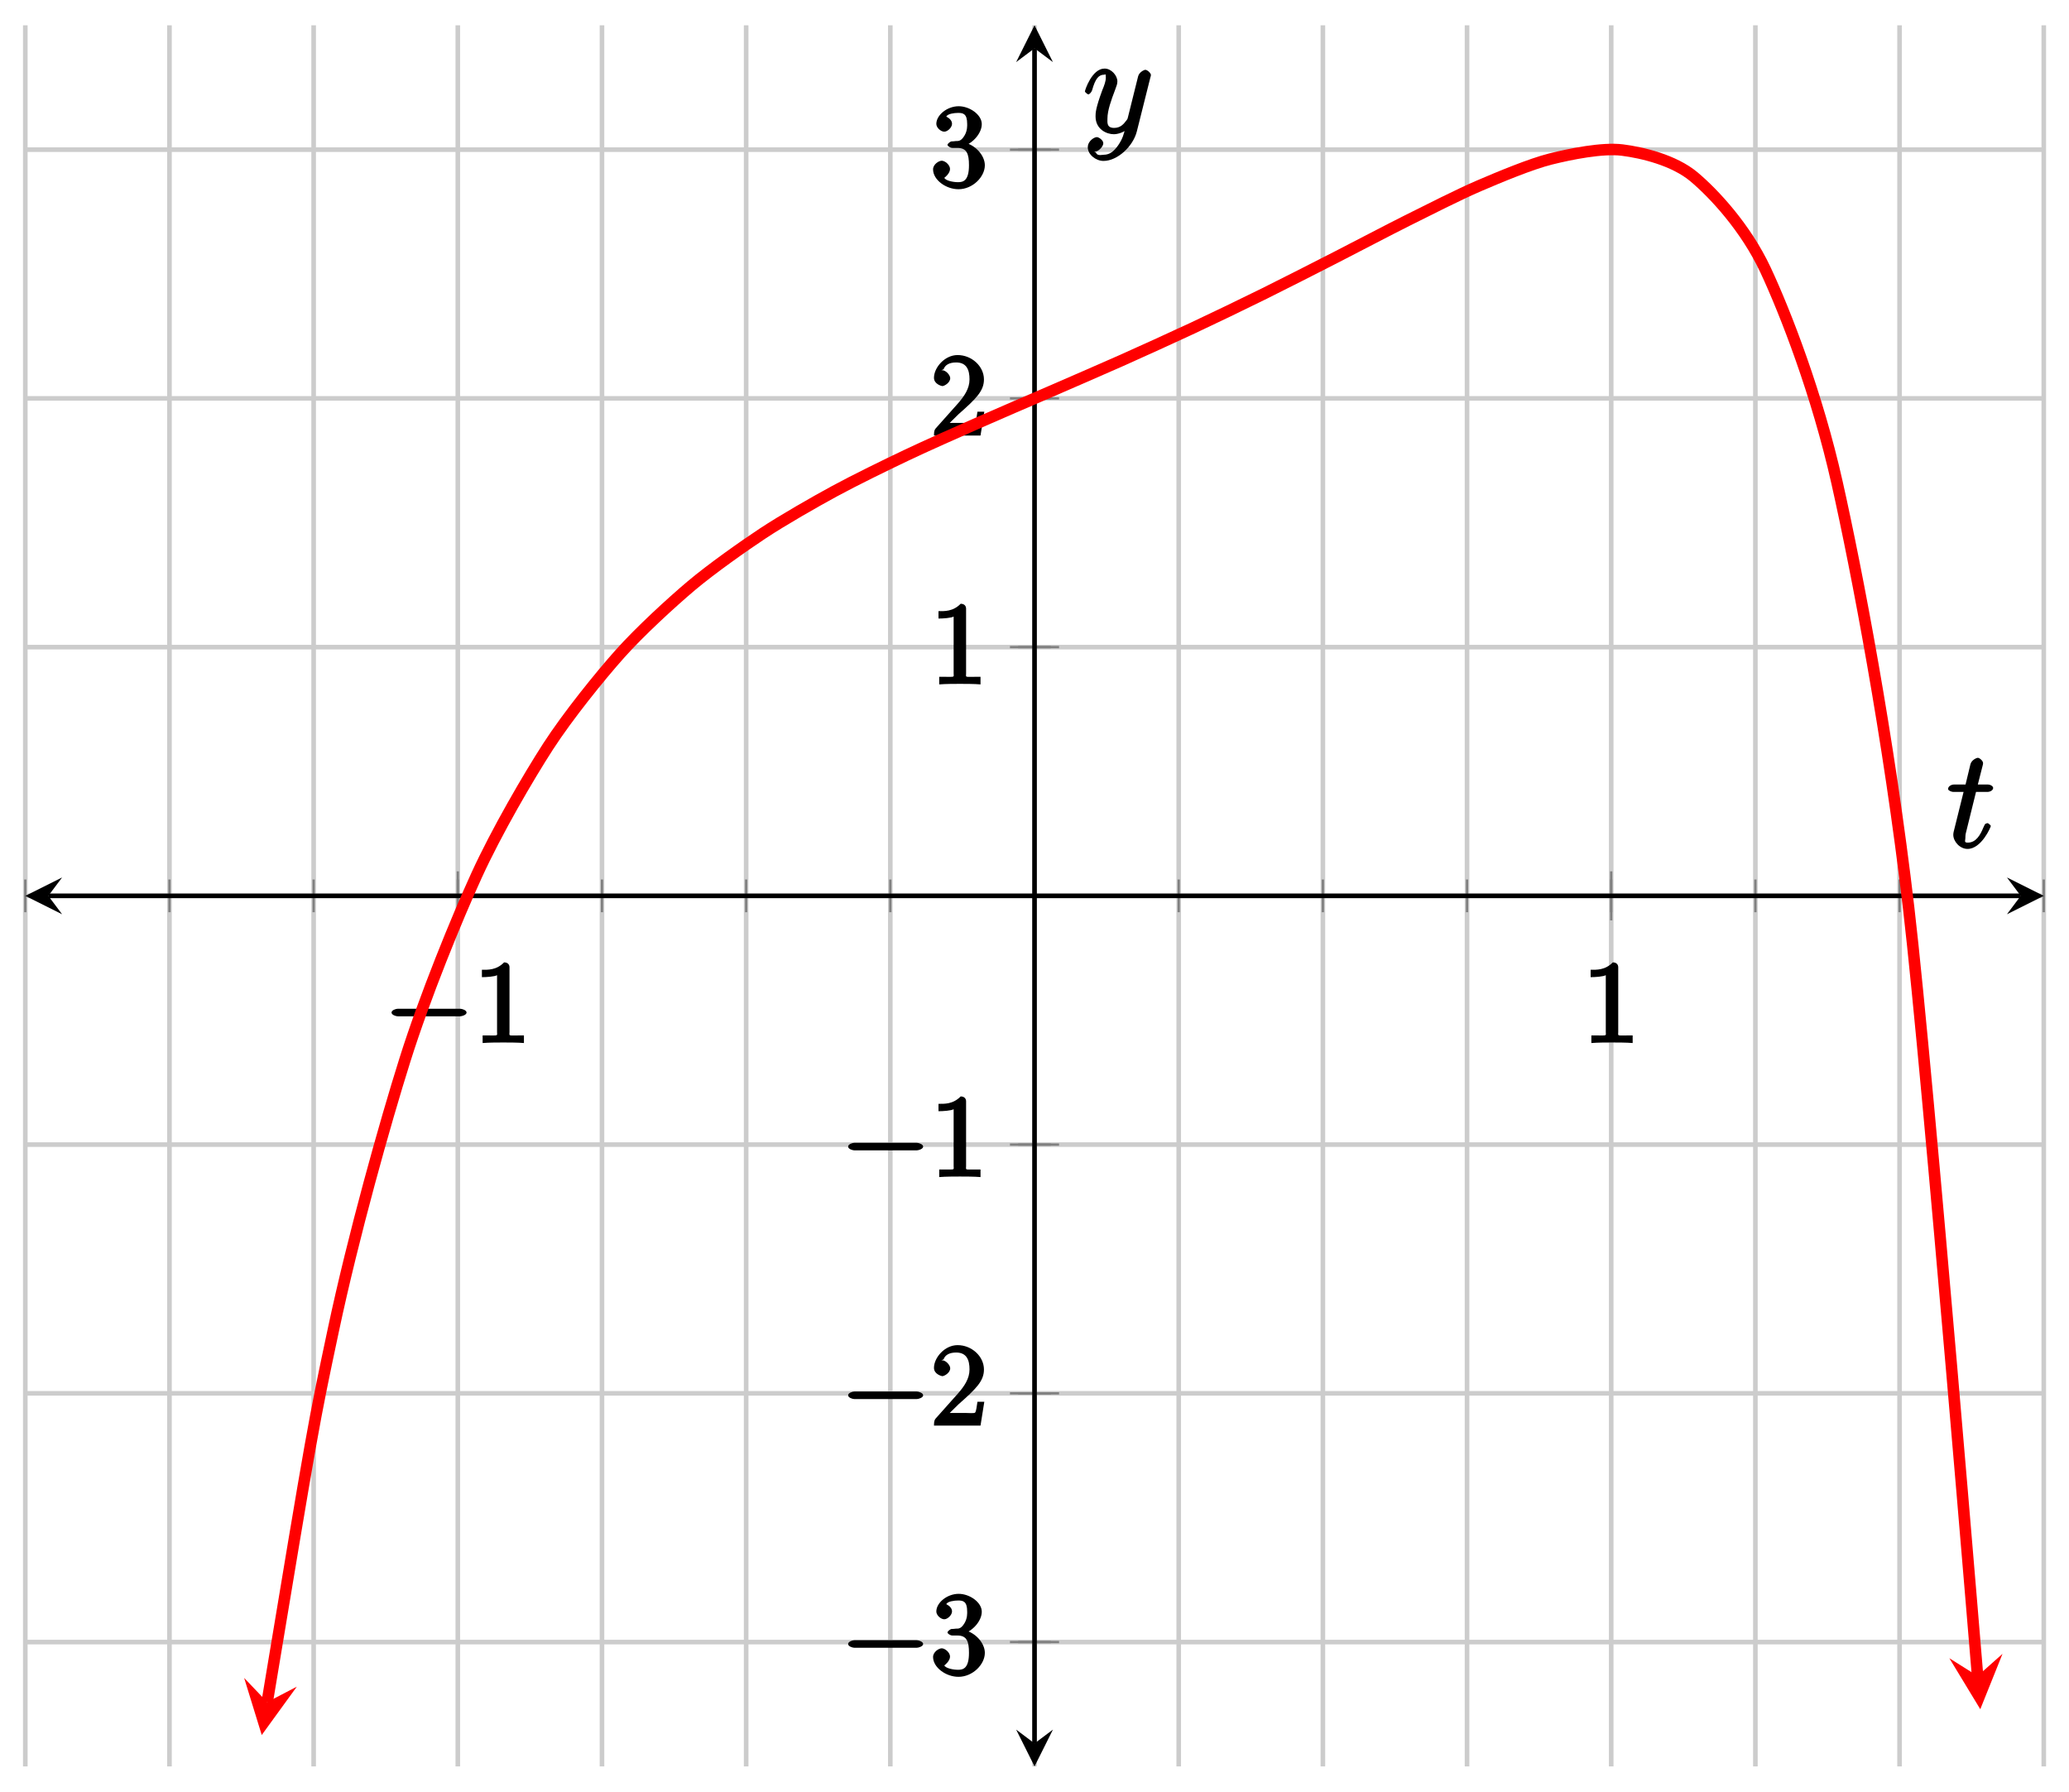
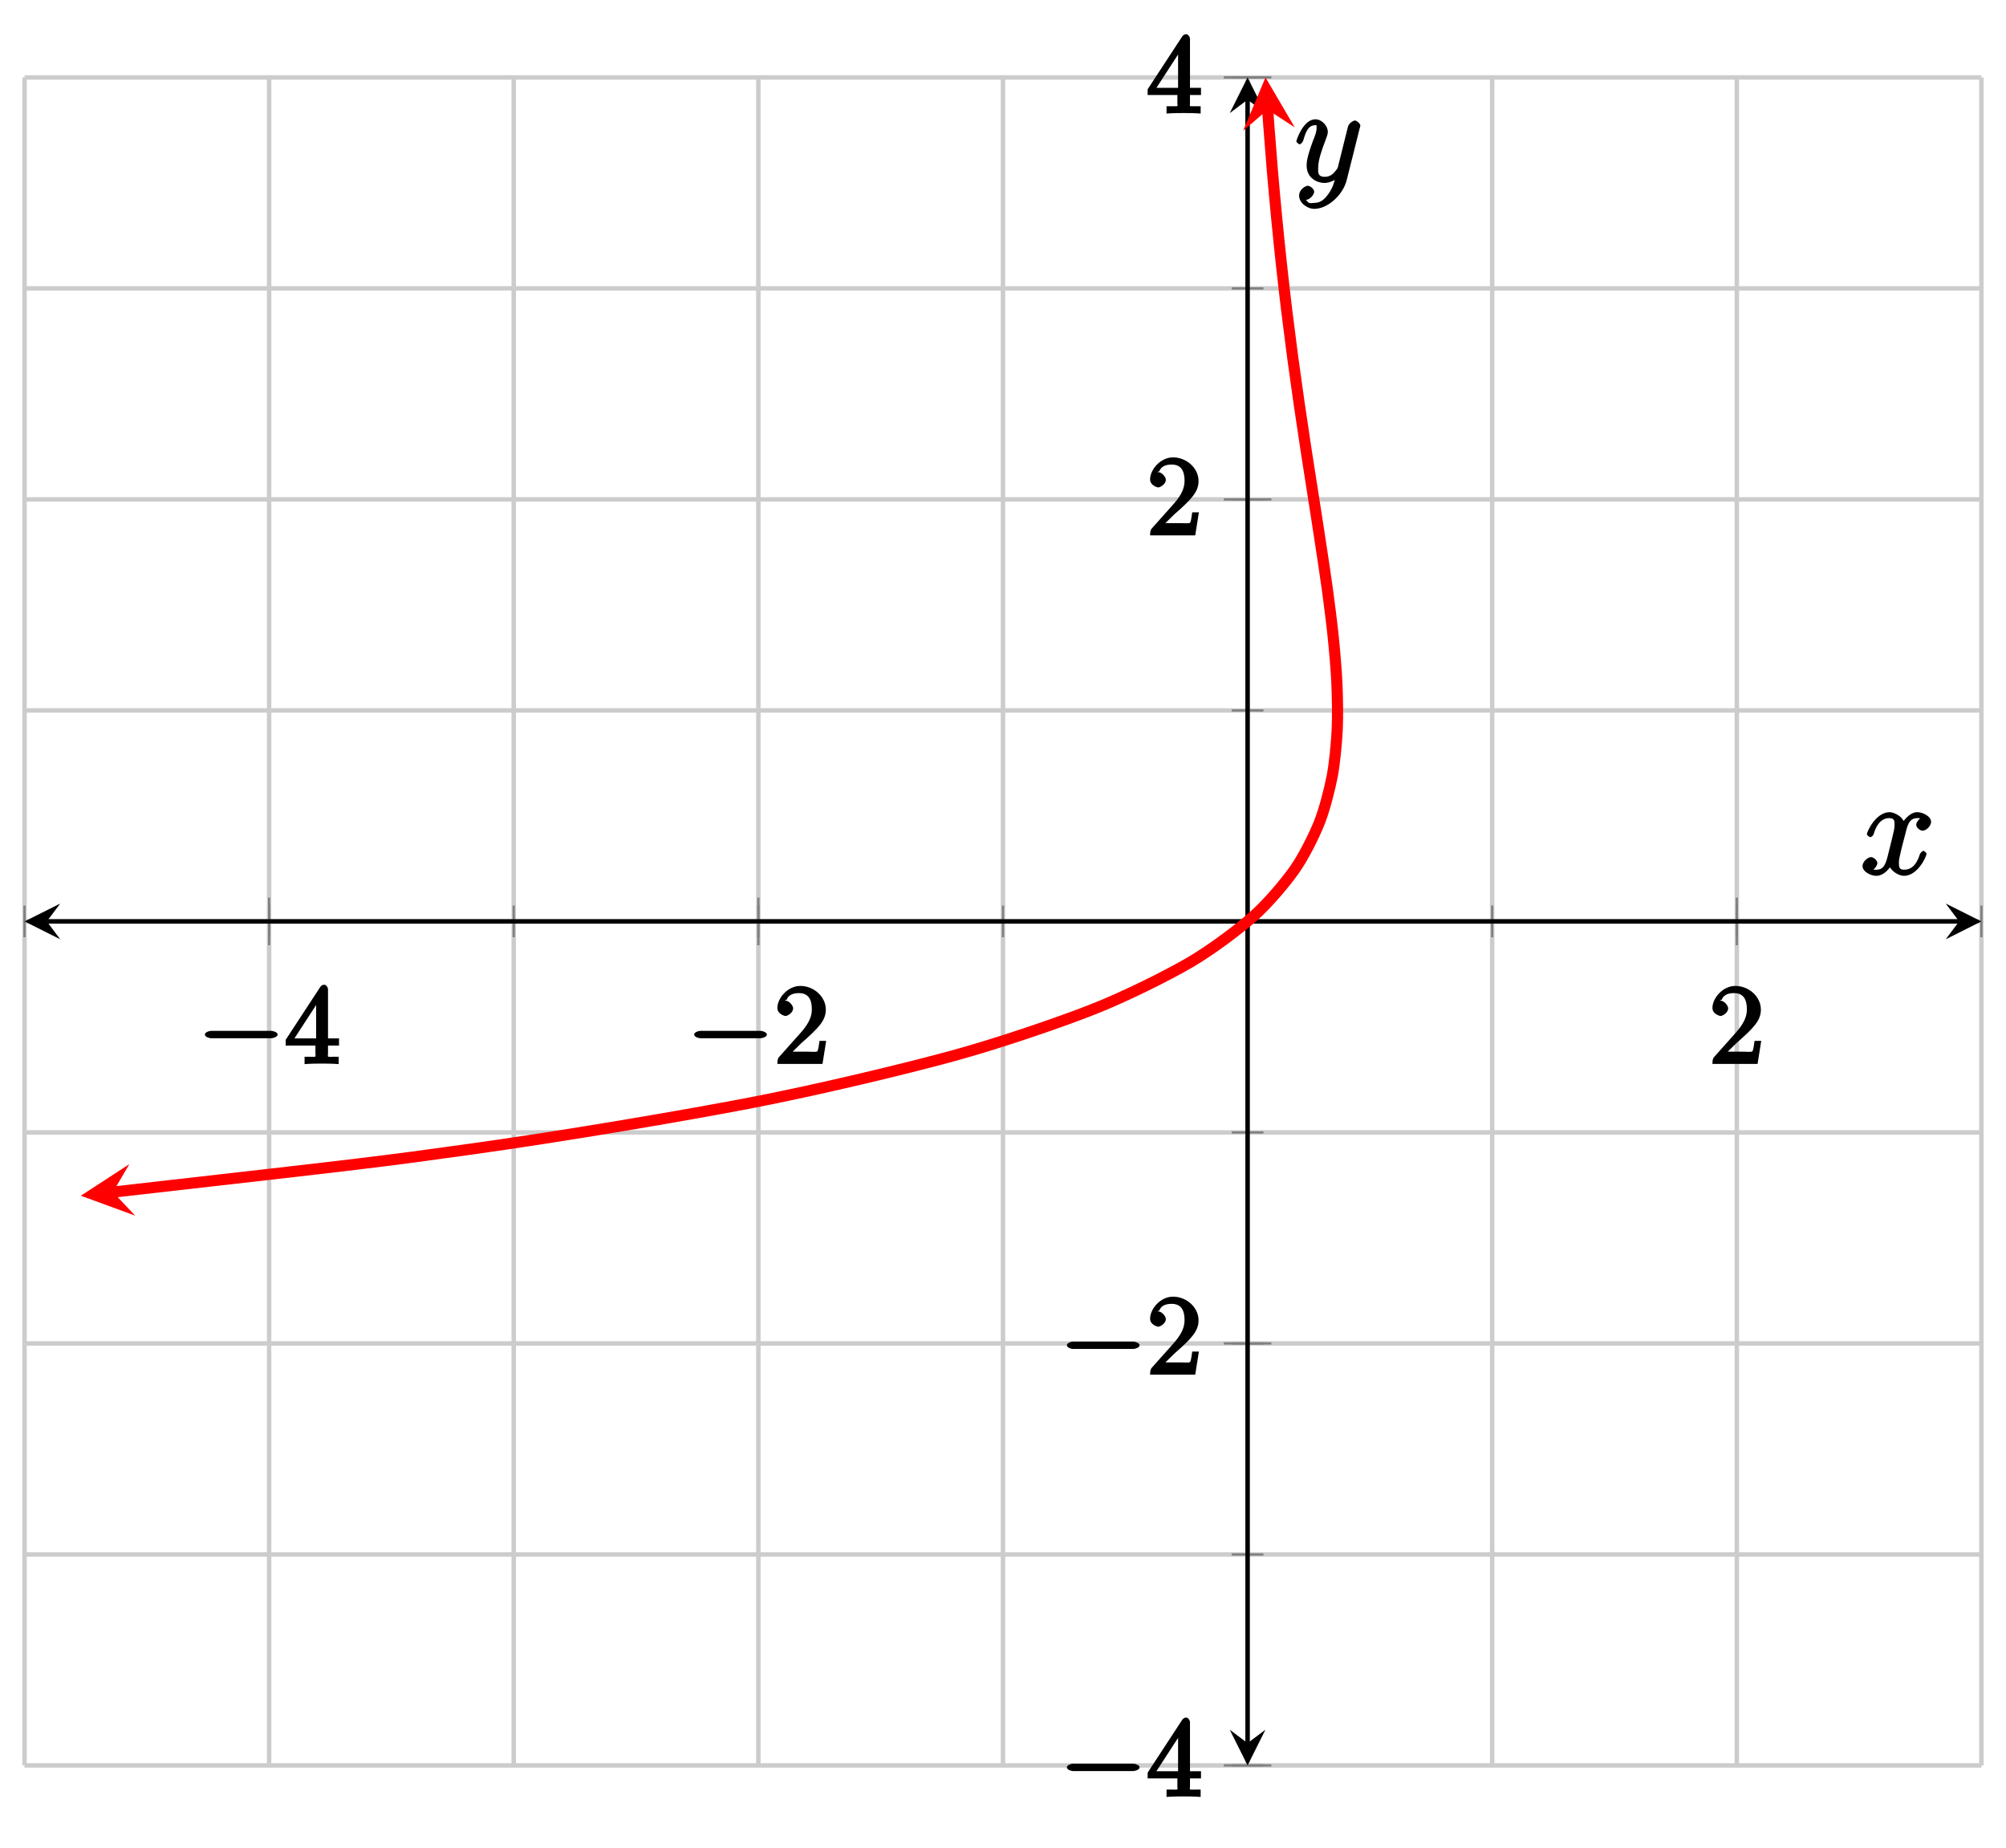
- <svg xmlns="http://www.w3.org/2000/svg" xmlns:xlink="http://www.w3.org/1999/xlink" width="179.22pt" height="155.18pt" viewBox="0 0 179.22 155.18" version="1.1">
+ <svg xmlns="http://www.w3.org/2000/svg" xmlns:xlink="http://www.w3.org/1999/xlink" width="179.22pt" height="165.05pt" viewBox="0 0 179.22 165.05" version="1.1">
  <defs>
    <g>
      <symbol overflow="visible" id="glyph0-0">
        <path style="stroke:none;" d="" />
      </symbol>
      <symbol overflow="visible" id="glyph0-1">
        <path style="stroke:none;" d="M 6.562 -2.297 C 6.734 -2.297 7.125 -2.422 7.125 -2.625 C 7.125 -2.828 6.734 -2.953 6.562 -2.953 L 1.172 -2.953 C 1 -2.953 0.625 -2.828 0.625 -2.625 C 0.625 -2.422 1 -2.297 1.172 -2.297 Z M 6.562 -2.297 " />
      </symbol>
      <symbol overflow="visible" id="glyph1-0">
        <path style="stroke:none;" d="" />
      </symbol>
      <symbol overflow="visible" id="glyph1-1">
-         <path style="stroke:none;" d="M 3.094 -6.547 C 3.094 -6.781 2.938 -6.969 2.625 -6.969 C 1.953 -6.281 1.203 -6.328 0.703 -6.328 L 0.703 -5.688 C 1.094 -5.688 1.797 -5.734 2.016 -5.859 L 2.016 -0.953 C 2.016 -0.594 2.156 -0.641 1.266 -0.641 L 0.766 -0.641 L 0.766 0.016 C 1.297 -0.031 2.156 -0.031 2.562 -0.031 C 2.953 -0.031 3.828 -0.031 4.344 0.016 L 4.344 -0.641 L 3.859 -0.641 C 2.953 -0.641 3.094 -0.578 3.094 -0.953 Z M 3.094 -6.547 " />
+         <path style="stroke:none;" d="M 2.75 -1.797 L 2.75 -0.938 C 2.75 -0.578 2.906 -0.641 2.172 -0.641 L 1.781 -0.641 L 1.781 0.016 C 2.375 -0.031 2.891 -0.031 3.312 -0.031 C 3.734 -0.031 4.25 -0.031 4.828 0.016 L 4.828 -0.641 L 4.453 -0.641 C 3.719 -0.641 3.875 -0.578 3.875 -0.938 L 3.875 -1.641 L 4.859 -1.641 L 4.859 -2.281 L 3.875 -2.281 L 3.875 -6.656 C 3.875 -6.844 3.703 -7.078 3.531 -7.078 C 3.453 -7.078 3.297 -7.031 3.203 -6.906 L 0.094 -2.156 L 0.094 -1.641 L 2.75 -1.641 Z M 2.984 -2.281 L 0.875 -2.281 L 3.109 -5.719 L 2.812 -5.828 L 2.812 -2.281 Z M 2.984 -2.281 " />
      </symbol>
      <symbol overflow="visible" id="glyph1-2">
-         <path style="stroke:none;" d="M 2.891 -3.516 C 3.703 -3.781 4.453 -4.641 4.453 -5.422 C 4.453 -6.234 3.406 -6.969 2.453 -6.969 C 1.453 -6.969 0.516 -6.203 0.516 -5.438 C 0.516 -5.109 0.906 -4.766 1.203 -4.766 C 1.5 -4.766 1.875 -5.141 1.875 -5.438 C 1.875 -5.938 1.234 -6.094 1.391 -6.094 C 1.516 -6.312 2.047 -6.391 2.406 -6.391 C 2.828 -6.391 3.188 -6.328 3.188 -5.438 C 3.188 -5.312 3.219 -4.859 2.953 -4.422 C 2.656 -3.938 2.453 -3.953 2.203 -3.953 C 2.125 -3.938 1.891 -3.922 1.812 -3.922 C 1.734 -3.906 1.484 -3.734 1.484 -3.625 C 1.484 -3.516 1.734 -3.359 1.906 -3.359 L 2.344 -3.359 C 3.156 -3.359 3.344 -2.844 3.344 -1.859 C 3.344 -0.516 2.844 -0.391 2.406 -0.391 C 1.969 -0.391 1.344 -0.516 1.203 -0.766 C 1.219 -0.766 1.703 -1.141 1.703 -1.531 C 1.703 -1.891 1.266 -2.25 0.984 -2.25 C 0.734 -2.25 0.234 -1.938 0.234 -1.5 C 0.234 -0.594 1.344 0.219 2.438 0.219 C 3.656 0.219 4.719 -0.844 4.719 -1.859 C 4.719 -2.688 3.922 -3.625 2.891 -3.844 Z M 2.891 -3.516 " />
-       </symbol>
-       <symbol overflow="visible" id="glyph1-3">
        <path style="stroke:none;" d="M 1.391 -0.812 L 2.438 -1.844 C 4 -3.219 4.641 -3.875 4.641 -4.859 C 4.641 -6 3.578 -6.969 2.359 -6.969 C 1.234 -6.969 0.312 -5.875 0.312 -5 C 0.312 -4.438 1 -4.281 1.031 -4.281 C 1.203 -4.281 1.719 -4.562 1.719 -4.969 C 1.719 -5.219 1.359 -5.656 1.016 -5.656 C 0.938 -5.656 0.922 -5.656 1.141 -5.734 C 1.281 -6.125 1.656 -6.328 2.234 -6.328 C 3.141 -6.328 3.391 -5.688 3.391 -4.859 C 3.391 -4.062 2.938 -3.406 2.391 -2.781 L 0.484 -0.641 C 0.375 -0.531 0.312 -0.406 0.312 0 L 4.344 0 L 4.672 -2.062 L 4.078 -2.062 C 4 -1.594 3.984 -1.281 3.875 -1.125 C 3.812 -1.047 3.281 -1.094 3.062 -1.094 L 1.266 -1.094 Z M 1.391 -0.812 " />
      </symbol>
      <symbol overflow="visible" id="glyph2-0">
        <path style="stroke:none;" d="" />
      </symbol>
      <symbol overflow="visible" id="glyph2-1">
-         <path style="stroke:none;" d="M 2.406 -4.812 L 3.5 -4.812 C 3.734 -4.812 4 -4.953 4 -5.156 C 4 -5.297 3.781 -5.453 3.531 -5.453 L 2.672 -5.453 L 3.078 -7.047 C 3.125 -7.203 3.125 -7.234 3.125 -7.312 C 3.125 -7.5 2.828 -7.766 2.672 -7.766 C 2.562 -7.766 2.125 -7.578 2.031 -7.203 L 1.609 -5.453 L 0.609 -5.453 C 0.375 -5.453 0.094 -5.297 0.094 -5.062 C 0.094 -4.953 0.344 -4.812 0.578 -4.812 L 1.438 -4.812 L 0.688 -1.797 C 0.578 -1.375 0.547 -1.25 0.547 -1.094 C 0.547 -0.531 1.109 0.125 1.781 0.125 C 2.984 0.125 3.797 -1.766 3.797 -1.859 C 3.797 -1.922 3.578 -2.109 3.516 -2.109 C 3.484 -2.109 3.328 -2.062 3.297 -2.016 C 3.281 -2.016 3.234 -1.891 3.141 -1.703 C 2.891 -1.094 2.516 -0.422 1.812 -0.422 C 1.453 -0.422 1.594 -0.562 1.594 -0.828 C 1.594 -0.844 1.594 -1.062 1.625 -1.203 L 2.516 -4.812 Z M 2.406 -4.812 " />
+         <path style="stroke:none;" d="M 5.672 -5.172 C 5.281 -5.109 4.969 -4.656 4.969 -4.438 C 4.969 -4.141 5.359 -3.906 5.531 -3.906 C 5.891 -3.906 6.297 -4.359 6.297 -4.688 C 6.297 -5.188 5.562 -5.562 5.062 -5.562 C 4.344 -5.562 3.766 -4.703 3.656 -4.469 L 3.984 -4.469 C 3.703 -5.359 2.812 -5.562 2.594 -5.562 C 1.375 -5.562 0.562 -3.844 0.562 -3.578 C 0.562 -3.531 0.781 -3.328 0.859 -3.328 C 0.953 -3.328 1.094 -3.438 1.156 -3.578 C 1.562 -4.922 2.219 -5.031 2.562 -5.031 C 3.094 -5.031 3.031 -4.672 3.031 -4.391 C 3.031 -4.125 2.969 -3.844 2.828 -3.281 L 2.422 -1.641 C 2.234 -0.922 2.062 -0.422 1.422 -0.422 C 1.359 -0.422 1.172 -0.375 0.922 -0.531 L 0.812 -0.281 C 1.25 -0.359 1.5 -0.859 1.5 -1 C 1.5 -1.25 1.156 -1.547 0.938 -1.547 C 0.641 -1.547 0.172 -1.141 0.172 -0.75 C 0.172 -0.25 0.891 0.125 1.406 0.125 C 1.984 0.125 2.5 -0.375 2.75 -0.859 L 2.469 -0.969 C 2.672 -0.266 3.438 0.125 3.875 0.125 C 5.094 0.125 5.891 -1.594 5.891 -1.859 C 5.891 -1.906 5.688 -2.109 5.625 -2.109 C 5.516 -2.109 5.328 -1.906 5.297 -1.812 C 4.969 -0.75 4.453 -0.422 3.906 -0.422 C 3.484 -0.422 3.422 -0.578 3.422 -1.062 C 3.422 -1.328 3.469 -1.516 3.656 -2.312 L 4.078 -3.938 C 4.25 -4.656 4.5 -5.031 5.062 -5.031 C 5.078 -5.031 5.297 -5.062 5.547 -4.906 Z M 5.672 -5.172 " />
      </symbol>
      <symbol overflow="visible" id="glyph2-2">
        <path style="stroke:none;" d="M 3.031 1.094 C 2.703 1.547 2.359 1.906 1.766 1.906 C 1.625 1.906 1.203 2.031 1.109 1.703 C 0.906 1.641 0.969 1.641 0.984 1.641 C 1.344 1.641 1.75 1.188 1.75 0.906 C 1.75 0.641 1.359 0.375 1.188 0.375 C 0.984 0.375 0.406 0.688 0.406 1.266 C 0.406 1.875 1.094 2.438 1.766 2.438 C 2.969 2.438 4.328 1.188 4.656 -0.125 L 5.828 -4.797 C 5.844 -4.859 5.875 -4.922 5.875 -5 C 5.875 -5.172 5.562 -5.453 5.391 -5.453 C 5.281 -5.453 4.859 -5.25 4.766 -4.891 L 3.891 -1.375 C 3.828 -1.156 3.875 -1.25 3.781 -1.109 C 3.531 -0.781 3.266 -0.422 2.688 -0.422 C 2.016 -0.422 2.109 -0.922 2.109 -1.25 C 2.109 -1.922 2.438 -2.844 2.766 -3.703 C 2.891 -4.047 2.969 -4.219 2.969 -4.453 C 2.969 -4.953 2.453 -5.562 1.859 -5.562 C 0.766 -5.562 0.156 -3.688 0.156 -3.578 C 0.156 -3.531 0.375 -3.328 0.453 -3.328 C 0.562 -3.328 0.734 -3.531 0.781 -3.688 C 1.062 -4.703 1.359 -5.031 1.828 -5.031 C 1.938 -5.031 1.969 -5.172 1.969 -4.781 C 1.969 -4.469 1.844 -4.125 1.656 -3.672 C 1.078 -2.109 1.078 -1.703 1.078 -1.422 C 1.078 -0.281 2.062 0.125 2.656 0.125 C 3 0.125 3.531 -0.031 3.844 -0.344 L 3.688 -0.516 C 3.516 0.141 3.438 0.5 3.031 1.094 Z M 3.031 1.094 " />
      </symbol>
    </g>
    <clipPath id="clip1">
-       <path d="M 9 2.191 L 177.035 2.191 L 177.035 152.988 L 9 152.988 Z M 9 2.191 " />
+       <path d="M 2.191 6.918 L 134 6.918 L 134 121 L 2.191 121 Z M 2.191 6.918 " />
+     </clipPath>
+     <clipPath id="clip2">
+       <path d="M 111 6.918 L 116 6.918 L 116 12 L 111 12 Z M 111 6.918 " />
    </clipPath>
  </defs>
  <g id="surface1">
-     <path style="fill:none;stroke-width:0.399;stroke-linecap:butt;stroke-linejoin:miter;stroke:rgb(79.999%,79.999%,79.999%);stroke-opacity:1;stroke-miterlimit:10;" d="M 0.001 0.002 L 0.001 150.799 M 12.49 0.002 L 12.49 150.799 M 24.978 0.002 L 24.978 150.799 M 37.466 0.002 L 37.466 150.799 M 49.955 0.002 L 49.955 150.799 M 62.443 0.002 L 62.443 150.799 M 74.931 0.002 L 74.931 150.799 M 87.423 0.002 L 87.423 150.799 M 99.912 0.002 L 99.912 150.799 M 112.4 0.002 L 112.4 150.799 M 124.888 0.002 L 124.888 150.799 M 137.376 0.002 L 137.376 150.799 M 149.865 0.002 L 149.865 150.799 M 162.353 0.002 L 162.353 150.799 M 174.845 0.002 L 174.845 150.799 " transform="matrix(1,0,0,-1,2.19,152.99)" />
-     <path style="fill:none;stroke-width:0.399;stroke-linecap:butt;stroke-linejoin:miter;stroke:rgb(79.999%,79.999%,79.999%);stroke-opacity:1;stroke-miterlimit:10;" d="M 0.001 10.771 L 174.845 10.771 M 0.001 32.314 L 174.845 32.314 M 0.001 53.857 L 174.845 53.857 M 0.001 75.4 L 174.845 75.4 M 0.001 96.943 L 174.845 96.943 M 0.001 118.486 L 174.845 118.486 M 0.001 140.029 L 174.845 140.029 " transform="matrix(1,0,0,-1,2.19,152.99)" />
-     <path style="fill:none;stroke-width:0.199;stroke-linecap:butt;stroke-linejoin:miter;stroke:rgb(50%,50%,50%);stroke-opacity:1;stroke-miterlimit:10;" d="M 0.001 73.982 L 0.001 76.818 M 12.49 73.982 L 12.49 76.818 M 24.978 73.982 L 24.978 76.818 M 37.466 73.982 L 37.466 76.818 M 49.955 73.982 L 49.955 76.818 M 62.443 73.982 L 62.443 76.818 M 74.931 73.982 L 74.931 76.818 M 87.423 73.982 L 87.423 76.818 M 99.912 73.982 L 99.912 76.818 M 112.4 73.982 L 112.4 76.818 M 124.888 73.982 L 124.888 76.818 M 137.376 73.982 L 137.376 76.818 M 149.865 73.982 L 149.865 76.818 M 162.353 73.982 L 162.353 76.818 M 174.845 73.982 L 174.845 76.818 " transform="matrix(1,0,0,-1,2.19,152.99)" />
-     <path style="fill:none;stroke-width:0.199;stroke-linecap:butt;stroke-linejoin:miter;stroke:rgb(50%,50%,50%);stroke-opacity:1;stroke-miterlimit:10;" d="M 37.466 73.275 L 37.466 77.525 M 137.376 73.275 L 137.376 77.525 " transform="matrix(1,0,0,-1,2.19,152.99)" />
-     <path style="fill:none;stroke-width:0.199;stroke-linecap:butt;stroke-linejoin:miter;stroke:rgb(50%,50%,50%);stroke-opacity:1;stroke-miterlimit:10;" d="M 86.005 10.771 L 88.837 10.771 M 86.005 32.314 L 88.837 32.314 M 86.005 53.857 L 88.837 53.857 M 86.005 75.4 L 88.837 75.4 M 86.005 96.943 L 88.837 96.943 M 86.005 118.486 L 88.837 118.486 M 86.005 140.029 L 88.837 140.029 " transform="matrix(1,0,0,-1,2.19,152.99)" />
-     <path style="fill:none;stroke-width:0.199;stroke-linecap:butt;stroke-linejoin:miter;stroke:rgb(50%,50%,50%);stroke-opacity:1;stroke-miterlimit:10;" d="M 85.294 10.771 L 89.548 10.771 M 85.294 32.314 L 89.548 32.314 M 85.294 53.857 L 89.548 53.857 M 85.294 96.943 L 89.548 96.943 M 85.294 118.486 L 89.548 118.486 M 85.294 140.029 L 89.548 140.029 " transform="matrix(1,0,0,-1,2.19,152.99)" />
-     <path style="fill:none;stroke-width:0.399;stroke-linecap:butt;stroke-linejoin:miter;stroke:rgb(0%,0%,0%);stroke-opacity:1;stroke-miterlimit:10;" d="M 1.994 75.4 L 172.849 75.4 " transform="matrix(1,0,0,-1,2.19,152.99)" />
-     <path style=" stroke:none;fill-rule:nonzero;fill:rgb(0%,0%,0%);fill-opacity:1;" d="M 2.191 77.59 L 5.379 79.184 L 4.184 77.59 L 5.379 75.996 " />
-     <path style=" stroke:none;fill-rule:nonzero;fill:rgb(0%,0%,0%);fill-opacity:1;" d="M 177.035 77.59 L 173.844 75.996 L 175.039 77.59 L 173.844 79.184 " />
-     <path style="fill:none;stroke-width:0.399;stroke-linecap:butt;stroke-linejoin:miter;stroke:rgb(0%,0%,0%);stroke-opacity:1;stroke-miterlimit:10;" d="M 87.423 1.994 L 87.423 148.806 " transform="matrix(1,0,0,-1,2.19,152.99)" />
-     <path style=" stroke:none;fill-rule:nonzero;fill:rgb(0%,0%,0%);fill-opacity:1;" d="M 89.613 152.988 L 91.207 149.801 L 89.613 150.996 L 88.02 149.801 " />
-     <path style=" stroke:none;fill-rule:nonzero;fill:rgb(0%,0%,0%);fill-opacity:1;" d="M 89.613 2.191 L 88.02 5.379 L 89.613 4.184 L 91.207 5.379 " />
+     <path style="fill:none;stroke-width:0.399;stroke-linecap:butt;stroke-linejoin:miter;stroke:rgb(79.999%,79.999%,79.999%);stroke-opacity:1;stroke-miterlimit:10;" d="M 0.001 0.001 L 0.001 150.802 M 21.853 0.001 L 21.853 150.802 M 43.708 0.001 L 43.708 150.802 M 65.564 0.001 L 65.564 150.802 M 87.419 0.001 L 87.419 150.802 M 109.271 0.001 L 109.271 150.802 M 131.126 0.001 L 131.126 150.802 M 152.982 0.001 L 152.982 150.802 M 174.833 0.001 L 174.833 150.802 " transform="matrix(1,0,0,-1,2.19,157.72)" />
+     <path style="fill:none;stroke-width:0.399;stroke-linecap:butt;stroke-linejoin:miter;stroke:rgb(79.999%,79.999%,79.999%);stroke-opacity:1;stroke-miterlimit:10;" d="M 0.001 0.001 L 174.833 0.001 M 0.001 18.849 L 174.833 18.849 M 0.001 37.7 L 174.833 37.7 M 0.001 56.552 L 174.833 56.552 M 0.001 75.404 L 174.833 75.404 M 0.001 94.251 L 174.833 94.251 M 0.001 113.103 L 174.833 113.103 M 0.001 131.954 L 174.833 131.954 M 0.001 150.802 L 174.833 150.802 " transform="matrix(1,0,0,-1,2.19,157.72)" />
+     <path style="fill:none;stroke-width:0.199;stroke-linecap:butt;stroke-linejoin:miter;stroke:rgb(50%,50%,50%);stroke-opacity:1;stroke-miterlimit:10;" d="M 0.001 73.986 L 0.001 76.818 M 21.853 73.986 L 21.853 76.818 M 43.708 73.986 L 43.708 76.818 M 65.564 73.986 L 65.564 76.818 M 87.419 73.986 L 87.419 76.818 M 109.271 73.986 L 109.271 76.818 M 131.126 73.986 L 131.126 76.818 M 152.982 73.986 L 152.982 76.818 M 174.833 73.986 L 174.833 76.818 " transform="matrix(1,0,0,-1,2.19,157.72)" />
+     <path style="fill:none;stroke-width:0.199;stroke-linecap:butt;stroke-linejoin:miter;stroke:rgb(50%,50%,50%);stroke-opacity:1;stroke-miterlimit:10;" d="M 21.853 73.275 L 21.853 77.529 M 65.564 73.275 L 65.564 77.529 M 152.982 73.275 L 152.982 77.529 " transform="matrix(1,0,0,-1,2.19,157.72)" />
+     <path style="fill:none;stroke-width:0.199;stroke-linecap:butt;stroke-linejoin:miter;stroke:rgb(50%,50%,50%);stroke-opacity:1;stroke-miterlimit:10;" d="M 107.853 0.001 L 110.689 0.001 M 107.853 18.849 L 110.689 18.849 M 107.853 37.7 L 110.689 37.7 M 107.853 56.552 L 110.689 56.552 M 107.853 75.404 L 110.689 75.404 M 107.853 94.251 L 110.689 94.251 M 107.853 113.103 L 110.689 113.103 M 107.853 131.954 L 110.689 131.954 M 107.853 150.802 L 110.689 150.802 " transform="matrix(1,0,0,-1,2.19,157.72)" />
+     <path style="fill:none;stroke-width:0.199;stroke-linecap:butt;stroke-linejoin:miter;stroke:rgb(50%,50%,50%);stroke-opacity:1;stroke-miterlimit:10;" d="M 107.146 0.001 L 111.396 0.001 M 107.146 37.7 L 111.396 37.7 M 107.146 113.103 L 111.396 113.103 M 107.146 150.802 L 111.396 150.802 " transform="matrix(1,0,0,-1,2.19,157.72)" />
+     <path style="fill:none;stroke-width:0.399;stroke-linecap:butt;stroke-linejoin:miter;stroke:rgb(0%,0%,0%);stroke-opacity:1;stroke-miterlimit:10;" d="M 1.994 75.404 L 172.841 75.404 " transform="matrix(1,0,0,-1,2.19,157.72)" />
+     <path style=" stroke:none;fill-rule:nonzero;fill:rgb(0%,0%,0%);fill-opacity:1;" d="M 2.191 82.316 L 5.379 83.914 L 4.184 82.316 L 5.379 80.723 " />
+     <path style=" stroke:none;fill-rule:nonzero;fill:rgb(0%,0%,0%);fill-opacity:1;" d="M 177.023 82.316 L 173.836 80.723 L 175.031 82.316 L 173.836 83.914 " />
+     <path style="fill:none;stroke-width:0.399;stroke-linecap:butt;stroke-linejoin:miter;stroke:rgb(0%,0%,0%);stroke-opacity:1;stroke-miterlimit:10;" d="M 109.271 1.993 L 109.271 148.81 " transform="matrix(1,0,0,-1,2.19,157.72)" />
+     <path style=" stroke:none;fill-rule:nonzero;fill:rgb(0%,0%,0%);fill-opacity:1;" d="M 111.461 157.719 L 113.055 154.531 L 111.461 155.727 L 109.867 154.531 " />
+     <path style=" stroke:none;fill-rule:nonzero;fill:rgb(0%,0%,0%);fill-opacity:1;" d="M 111.461 6.918 L 109.867 10.105 L 111.461 8.91 L 113.055 10.105 " />
    <g style="fill:rgb(0%,0%,0%);fill-opacity:1;">
-       <use xlink:href="#glyph0-1" x="33.29" y="90.32" />
+       <use xlink:href="#glyph0-1" x="17.68" y="95.05" />
    </g>
    <g style="fill:rgb(0%,0%,0%);fill-opacity:1;">
-       <use xlink:href="#glyph1-1" x="41.04" y="90.32" />
+       <use xlink:href="#glyph1-1" x="25.43" y="95.05" />
    </g>
    <g style="fill:rgb(0%,0%,0%);fill-opacity:1;">
-       <use xlink:href="#glyph1-1" x="137.08" y="90.32" />
+       <use xlink:href="#glyph0-1" x="61.39" y="95.05" />
    </g>
    <g style="fill:rgb(0%,0%,0%);fill-opacity:1;">
-       <use xlink:href="#glyph0-1" x="72.84" y="145.01" />
+       <use xlink:href="#glyph1-2" x="69.14" y="95.05" />
    </g>
    <g style="fill:rgb(0%,0%,0%);fill-opacity:1;">
-       <use xlink:href="#glyph1-2" x="80.59" y="145.01" />
+       <use xlink:href="#glyph1-2" x="152.68" y="95.05" />
    </g>
    <g style="fill:rgb(0%,0%,0%);fill-opacity:1;">
-       <use xlink:href="#glyph0-1" x="72.84" y="123.47" />
+       <use xlink:href="#glyph0-1" x="94.69" y="160.52" />
    </g>
    <g style="fill:rgb(0%,0%,0%);fill-opacity:1;">
-       <use xlink:href="#glyph1-3" x="80.59" y="123.47" />
+       <use xlink:href="#glyph1-1" x="102.44" y="160.52" />
    </g>
    <g style="fill:rgb(0%,0%,0%);fill-opacity:1;">
-       <use xlink:href="#glyph0-1" x="72.84" y="101.93" />
+       <use xlink:href="#glyph0-1" x="94.69" y="122.81" />
    </g>
    <g style="fill:rgb(0%,0%,0%);fill-opacity:1;">
-       <use xlink:href="#glyph1-1" x="80.59" y="101.93" />
+       <use xlink:href="#glyph1-2" x="102.44" y="122.81" />
    </g>
    <g style="fill:rgb(0%,0%,0%);fill-opacity:1;">
-       <use xlink:href="#glyph1-1" x="80.59" y="59.26" />
+       <use xlink:href="#glyph1-2" x="102.44" y="47.83" />
    </g>
    <g style="fill:rgb(0%,0%,0%);fill-opacity:1;">
-       <use xlink:href="#glyph1-3" x="80.59" y="37.72" />
+       <use xlink:href="#glyph1-1" x="102.44" y="10.13" />
+     </g>
+     <g clip-path="url(#clip1)" clip-rule="nonzero">
+       <path style="fill:none;stroke-width:0.996;stroke-linecap:butt;stroke-linejoin:miter;stroke:rgb(100%,0%,0%);stroke-opacity:1;stroke-miterlimit:10;" d="M 7.9 51.22 C 31.56 53.904 31.56 53.904 39.884 55.06 C 48.208 56.216 59.048 58.068 65.017 59.22 C 70.99 60.376 78.693 62.228 82.915 63.384 C 87.142 64.54 92.525 66.392 95.458 67.548 C 98.392 68.704 102.076 70.556 104.068 71.708 C 106.056 72.865 108.498 74.716 109.806 75.872 C 111.111 77.029 112.662 78.88 113.474 80.036 C 114.287 81.193 115.205 83.044 115.669 84.2 C 116.134 85.353 116.603 87.204 116.83 88.361 C 117.052 89.517 117.22 91.368 117.279 92.525 C 117.337 93.681 117.302 95.532 117.251 96.689 C 117.201 97.841 117.037 99.697 116.919 100.849 C 116.802 102.005 116.564 103.857 116.408 105.013 C 116.251 106.169 115.97 108.021 115.794 109.177 C 115.623 110.329 115.33 112.185 115.15 113.337 C 114.97 114.493 114.677 116.345 114.501 117.501 C 114.326 118.657 114.048 120.509 113.88 121.665 C 113.712 122.818 113.455 124.673 113.298 125.825 C 113.146 126.982 112.908 128.833 112.767 129.99 C 112.626 131.146 112.415 132.997 112.29 134.154 C 112.165 135.306 111.974 137.161 111.865 138.314 C 111.751 139.47 111.583 141.322 111.486 142.478 C 111.388 143.634 111.244 145.486 111.158 146.642 C 111.072 147.794 110.873 150.802 111.064 147.919 " transform="matrix(1,0,0,-1,2.19,157.72)" />
+     </g>
+     <path style=" stroke:none;fill-rule:nonzero;fill:rgb(100%,0%,0%);fill-opacity:1;" d="M 7.219 106.824 L 12.074 108.602 L 10.09 106.5 L 11.555 104.004 " />
+     <g clip-path="url(#clip2)" clip-rule="nonzero">
+       <path style=" stroke:none;fill-rule:nonzero;fill:rgb(100%,0%,0%);fill-opacity:1;" d="M 113.062 6.918 L 111.062 11.684 L 113.254 9.801 L 115.676 11.379 " />
    </g>
    <g style="fill:rgb(0%,0%,0%);fill-opacity:1;">
-       <use xlink:href="#glyph1-2" x="80.59" y="16.17" />
-     </g>
-     <g clip-path="url(#clip1)" clip-rule="nonzero">
-       <path style="fill:none;stroke-width:0.996;stroke-linecap:butt;stroke-linejoin:miter;stroke:rgb(100%,0%,0%);stroke-opacity:1;stroke-miterlimit:10;" d="M 20.955 5.572 C 24.962 29.681 24.962 29.681 26.685 37.795 C 28.404 45.908 31.165 55.736 32.888 61.201 C 34.607 66.666 37.369 73.412 39.091 77.177 C 40.81 80.943 43.572 85.681 45.29 88.342 C 47.013 91.002 49.775 94.416 51.494 96.345 C 53.216 98.279 55.978 100.814 57.697 102.263 C 59.419 103.713 62.181 105.666 63.9 106.802 C 65.623 107.939 68.38 109.517 70.103 110.451 C 71.826 111.388 74.583 112.736 76.306 113.552 C 78.029 114.373 80.787 115.592 82.509 116.353 C 84.228 117.115 86.99 118.295 88.712 119.041 C 90.431 119.791 93.193 120.982 94.915 121.748 C 96.634 122.517 99.396 123.767 101.115 124.572 C 102.837 125.377 105.599 126.709 107.318 127.56 C 109.04 128.412 111.802 129.822 113.521 130.701 C 115.244 131.58 118.005 133.037 119.724 133.896 C 121.447 134.756 124.205 136.158 125.927 136.896 C 127.65 137.635 130.408 138.791 132.13 139.22 C 133.853 139.65 136.611 140.209 138.333 139.994 C 140.052 139.779 142.814 139.123 144.537 137.681 C 146.255 136.24 149.017 133.291 150.74 129.615 C 152.458 125.939 155.22 118.853 156.939 111.185 C 158.662 103.517 161.423 89.08 163.142 74.342 C 164.865 59.603 169.345 4.955 169.111 7.834 " transform="matrix(1,0,0,-1,2.19,152.99)" />
-     </g>
-     <path style=" stroke:none;fill-rule:nonzero;fill:rgb(100%,0%,0%);fill-opacity:1;" d="M 22.672 150.27 L 25.711 146.082 L 23.145 147.418 L 21.148 145.324 " />
-     <path style=" stroke:none;fill-rule:nonzero;fill:rgb(100%,0%,0%);fill-opacity:1;" d="M 171.535 148.035 L 173.461 143.238 L 171.301 145.156 L 168.855 143.617 " />
-     <g style="fill:rgb(0%,0%,0%);fill-opacity:1;">
-       <use xlink:href="#glyph2-1" x="168.65" y="73.4" />
+       <use xlink:href="#glyph2-1" x="166.23" y="78.12" />
    </g>
    <g style="fill:rgb(0%,0%,0%);fill-opacity:1;">
-       <use xlink:href="#glyph2-2" x="93.82" y="11.5" />
+       <use xlink:href="#glyph2-2" x="115.66" y="16.22" />
    </g>
  </g>
</svg>
